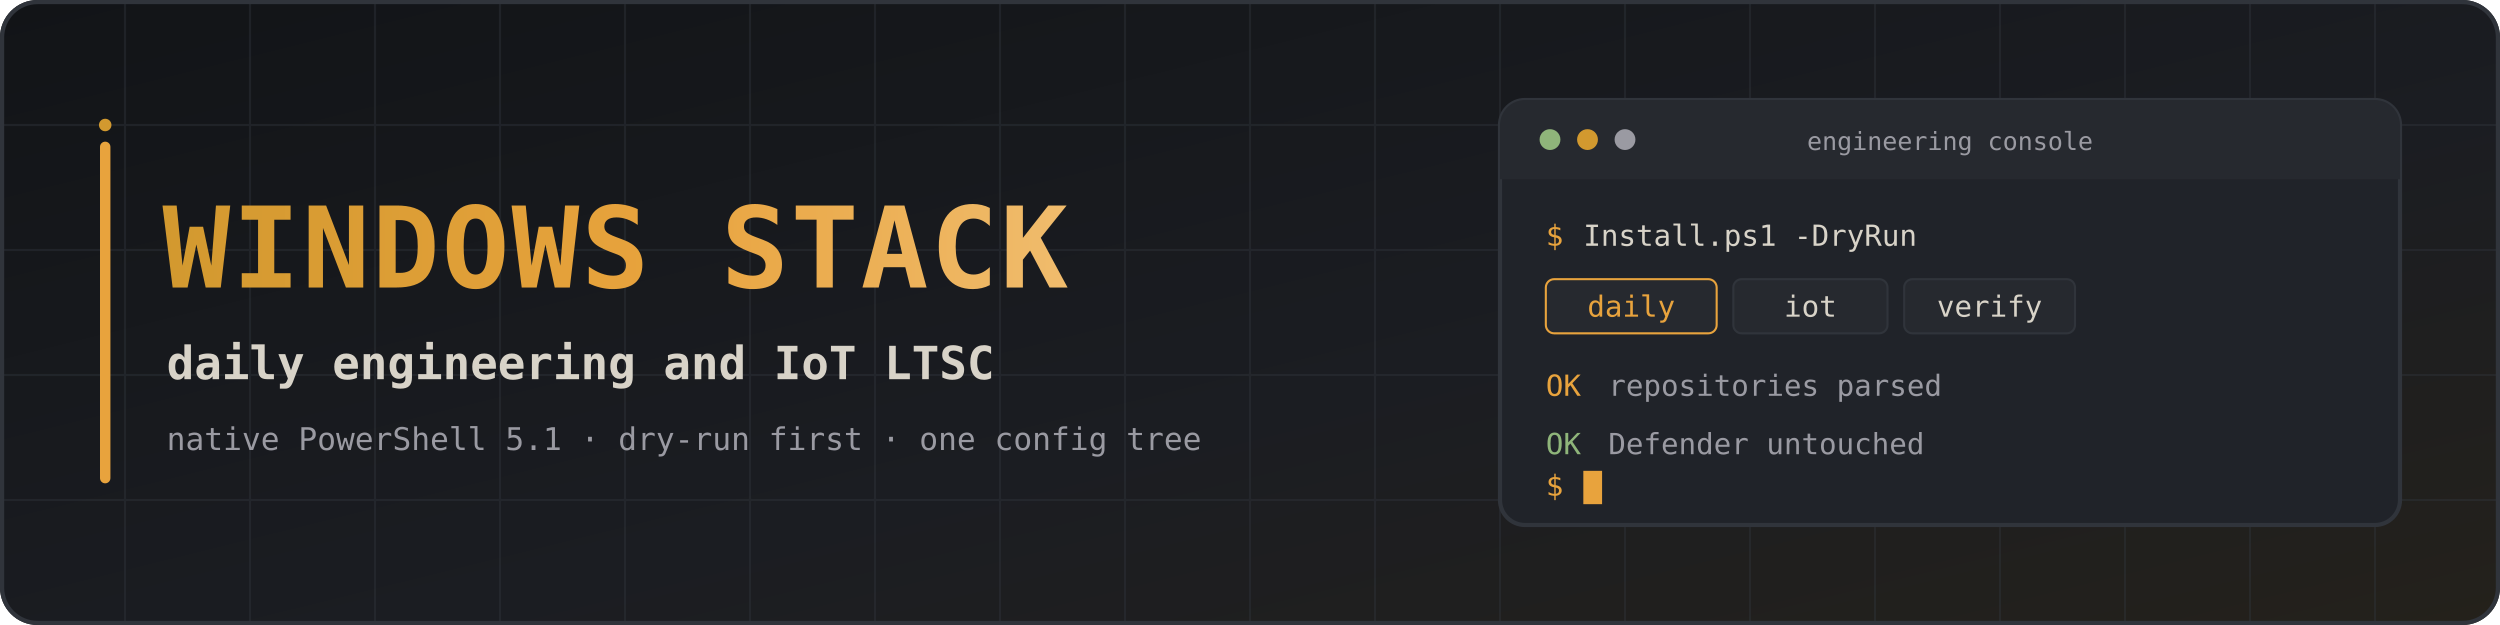
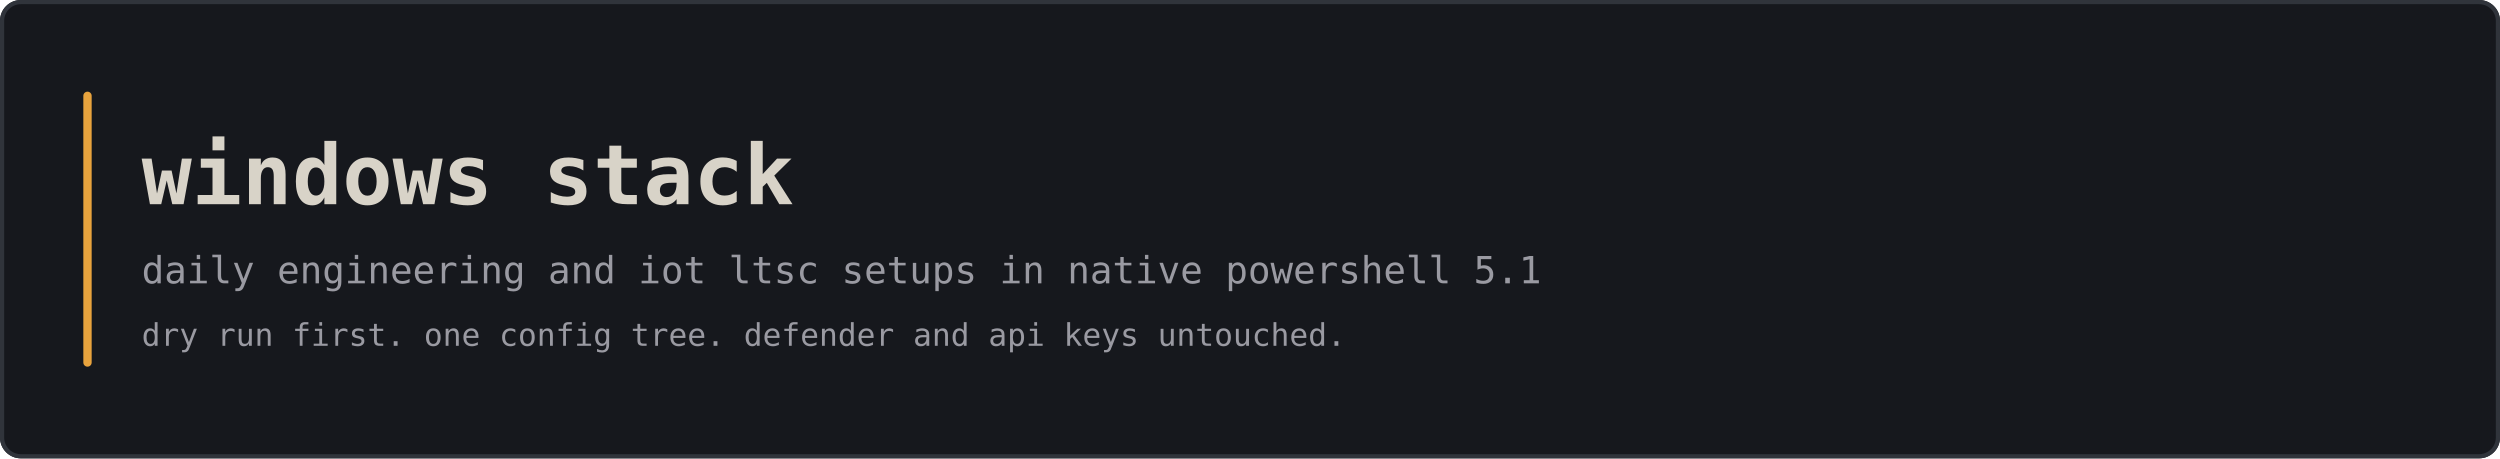
- <svg xmlns="http://www.w3.org/2000/svg" width="1200" height="300" viewBox="0 0 1200 300" role="img" aria-label="Windows engineering stack in graphite and amber">
-   <defs>
-     <linearGradient id="bg" x1="0" y1="0" x2="1" y2="1">
-       <stop offset="0%" stop-color="#121417" />
-       <stop offset="58%" stop-color="#1b1d22" />
-       <stop offset="100%" stop-color="#24211b" />
-     </linearGradient>
-     <linearGradient id="amber" x1="0" y1="0" x2="1" y2="0">
-       <stop offset="0%" stop-color="#D2992F" />
-       <stop offset="55%" stop-color="#E8A33D" />
-       <stop offset="100%" stop-color="#F0BC6D" />
-     </linearGradient>
-   </defs>
-   <rect width="1200" height="300" rx="18" fill="url(#bg)" />
-   <rect x="1" y="1" width="1198" height="298" rx="17" fill="none" stroke="#30343B" stroke-width="2" />
-   <g stroke="#30343B" stroke-width="1" opacity="0.42">
-     <path d="M0 60 H1200 M0 120 H1200 M0 180 H1200 M0 240 H1200" />
-     <path d="M60 0 V300 M120 0 V300 M180 0 V300 M240 0 V300 M300 0 V300 M360 0 V300 M420 0 V300 M480 0 V300 M540 0 V300 M600 0 V300 M660 0 V300 M720 0 V300 M780 0 V300 M840 0 V300 M900 0 V300 M960 0 V300 M1020 0 V300 M1080 0 V300 M1140 0 V300" />
-   </g>
-   <rect x="48" y="68" width="5" height="164" rx="2.5" fill="#E8A33D" />
-   <circle cx="50.5" cy="60" r="3" fill="#D2992F" />
-   <text x="78" y="138" font-family="ui-monospace,SFMono-Regular,Menlo,Consolas,monospace" font-size="54" font-weight="700" letter-spacing="1" fill="url(#amber)">WINDOWS STACK</text>
-   <text x="80" y="182" font-family="ui-monospace,SFMono-Regular,Menlo,Consolas,monospace" font-size="22" font-weight="600" fill="#D8D3C8">daily engineering and IoT LTSC</text>
-   <text x="80" y="216" font-family="ui-monospace,SFMono-Regular,Menlo,Consolas,monospace" font-size="15" fill="#9A9AA2">native PowerShell 5.1 · dry-run first · one config tree</text>
-   <g transform="translate(720,48)">
-     <rect width="432" height="204" rx="12" fill="#202329" stroke="#30343B" stroke-width="2" />
-     <path d="M0 12 A12 12 0 0 1 12 0 H420 A12 12 0 0 1 432 12 V38 H0 Z" fill="#26292F" />
-     <circle cx="24" cy="19" r="5" fill="#8FB57A" />
-     <circle cx="42" cy="19" r="5" fill="#D2992F" />
-     <circle cx="60" cy="19" r="5" fill="#9A9AA2" />
-     <text x="216" y="24" text-anchor="middle" font-family="ui-monospace,SFMono-Regular,Menlo,Consolas,monospace" font-size="12" fill="#9A9AA2">engineering console</text>
-     <g font-family="ui-monospace,SFMono-Regular,Menlo,Consolas,monospace" font-size="14">
-       <text x="22" y="70" fill="#E8A33D">$</text>
-       <text x="40" y="70" fill="#D8D3C8">Install.ps1 -DryRun</text>
-       <rect x="22" y="86" width="82" height="26" rx="4" fill="#26292F" stroke="#E8A33D" />
-       <text x="63" y="104" text-anchor="middle" fill="#E8A33D">daily</text>
-       <rect x="112" y="86" width="74" height="26" rx="4" fill="#26292F" stroke="#30343B" />
-       <text x="149" y="104" text-anchor="middle" fill="#D8D3C8">iot</text>
-       <rect x="194" y="86" width="82" height="26" rx="4" fill="#26292F" stroke="#30343B" />
-       <text x="235" y="104" text-anchor="middle" fill="#D8D3C8">verify</text>
-       <text x="22" y="142" fill="#E8A33D">OK</text>
-       <text x="52" y="142" fill="#9A9AA2">repositories parsed</text>
-       <text x="22" y="170" fill="#8FB57A">OK</text>
-       <text x="52" y="170" fill="#9A9AA2">Defender untouched</text>
-       <text x="22" y="190" fill="#E8A33D">$</text>
-       <rect x="40" y="178" width="9" height="16" fill="#E8A33D" />
-     </g>
-   </g>
+ <svg xmlns="http://www.w3.org/2000/svg" width="1200" height="220" viewBox="0 0 1200 220" role="img" aria-label="win11-engineering-stack in graphite and amber">
+   <rect width="1200" height="220" rx="10" fill="#16181D" />
+   <rect x="1" y="1" width="1198" height="218" rx="9" fill="none" stroke="#30343B" stroke-width="2" />
+   <rect x="40" y="44" width="4" height="132" rx="2" fill="#E8A33D" />
+   <text x="68" y="98" font-family="ui-monospace,SFMono-Regular,Menlo,Consolas,monospace" font-size="40" font-weight="700" fill="#D8D3C8">windows stack</text>
+   <text x="68" y="136" font-family="ui-monospace,SFMono-Regular,Menlo,Consolas,monospace" font-size="18" fill="#9A9AA2">daily engineering and iot ltsc setups in native powershell 5.1</text>
+   <text x="68" y="166" font-family="ui-monospace,SFMono-Regular,Menlo,Consolas,monospace" font-size="15" fill="#9A9AA2">dry run first. one config tree. defender and api keys untouched.</text>
</svg>
